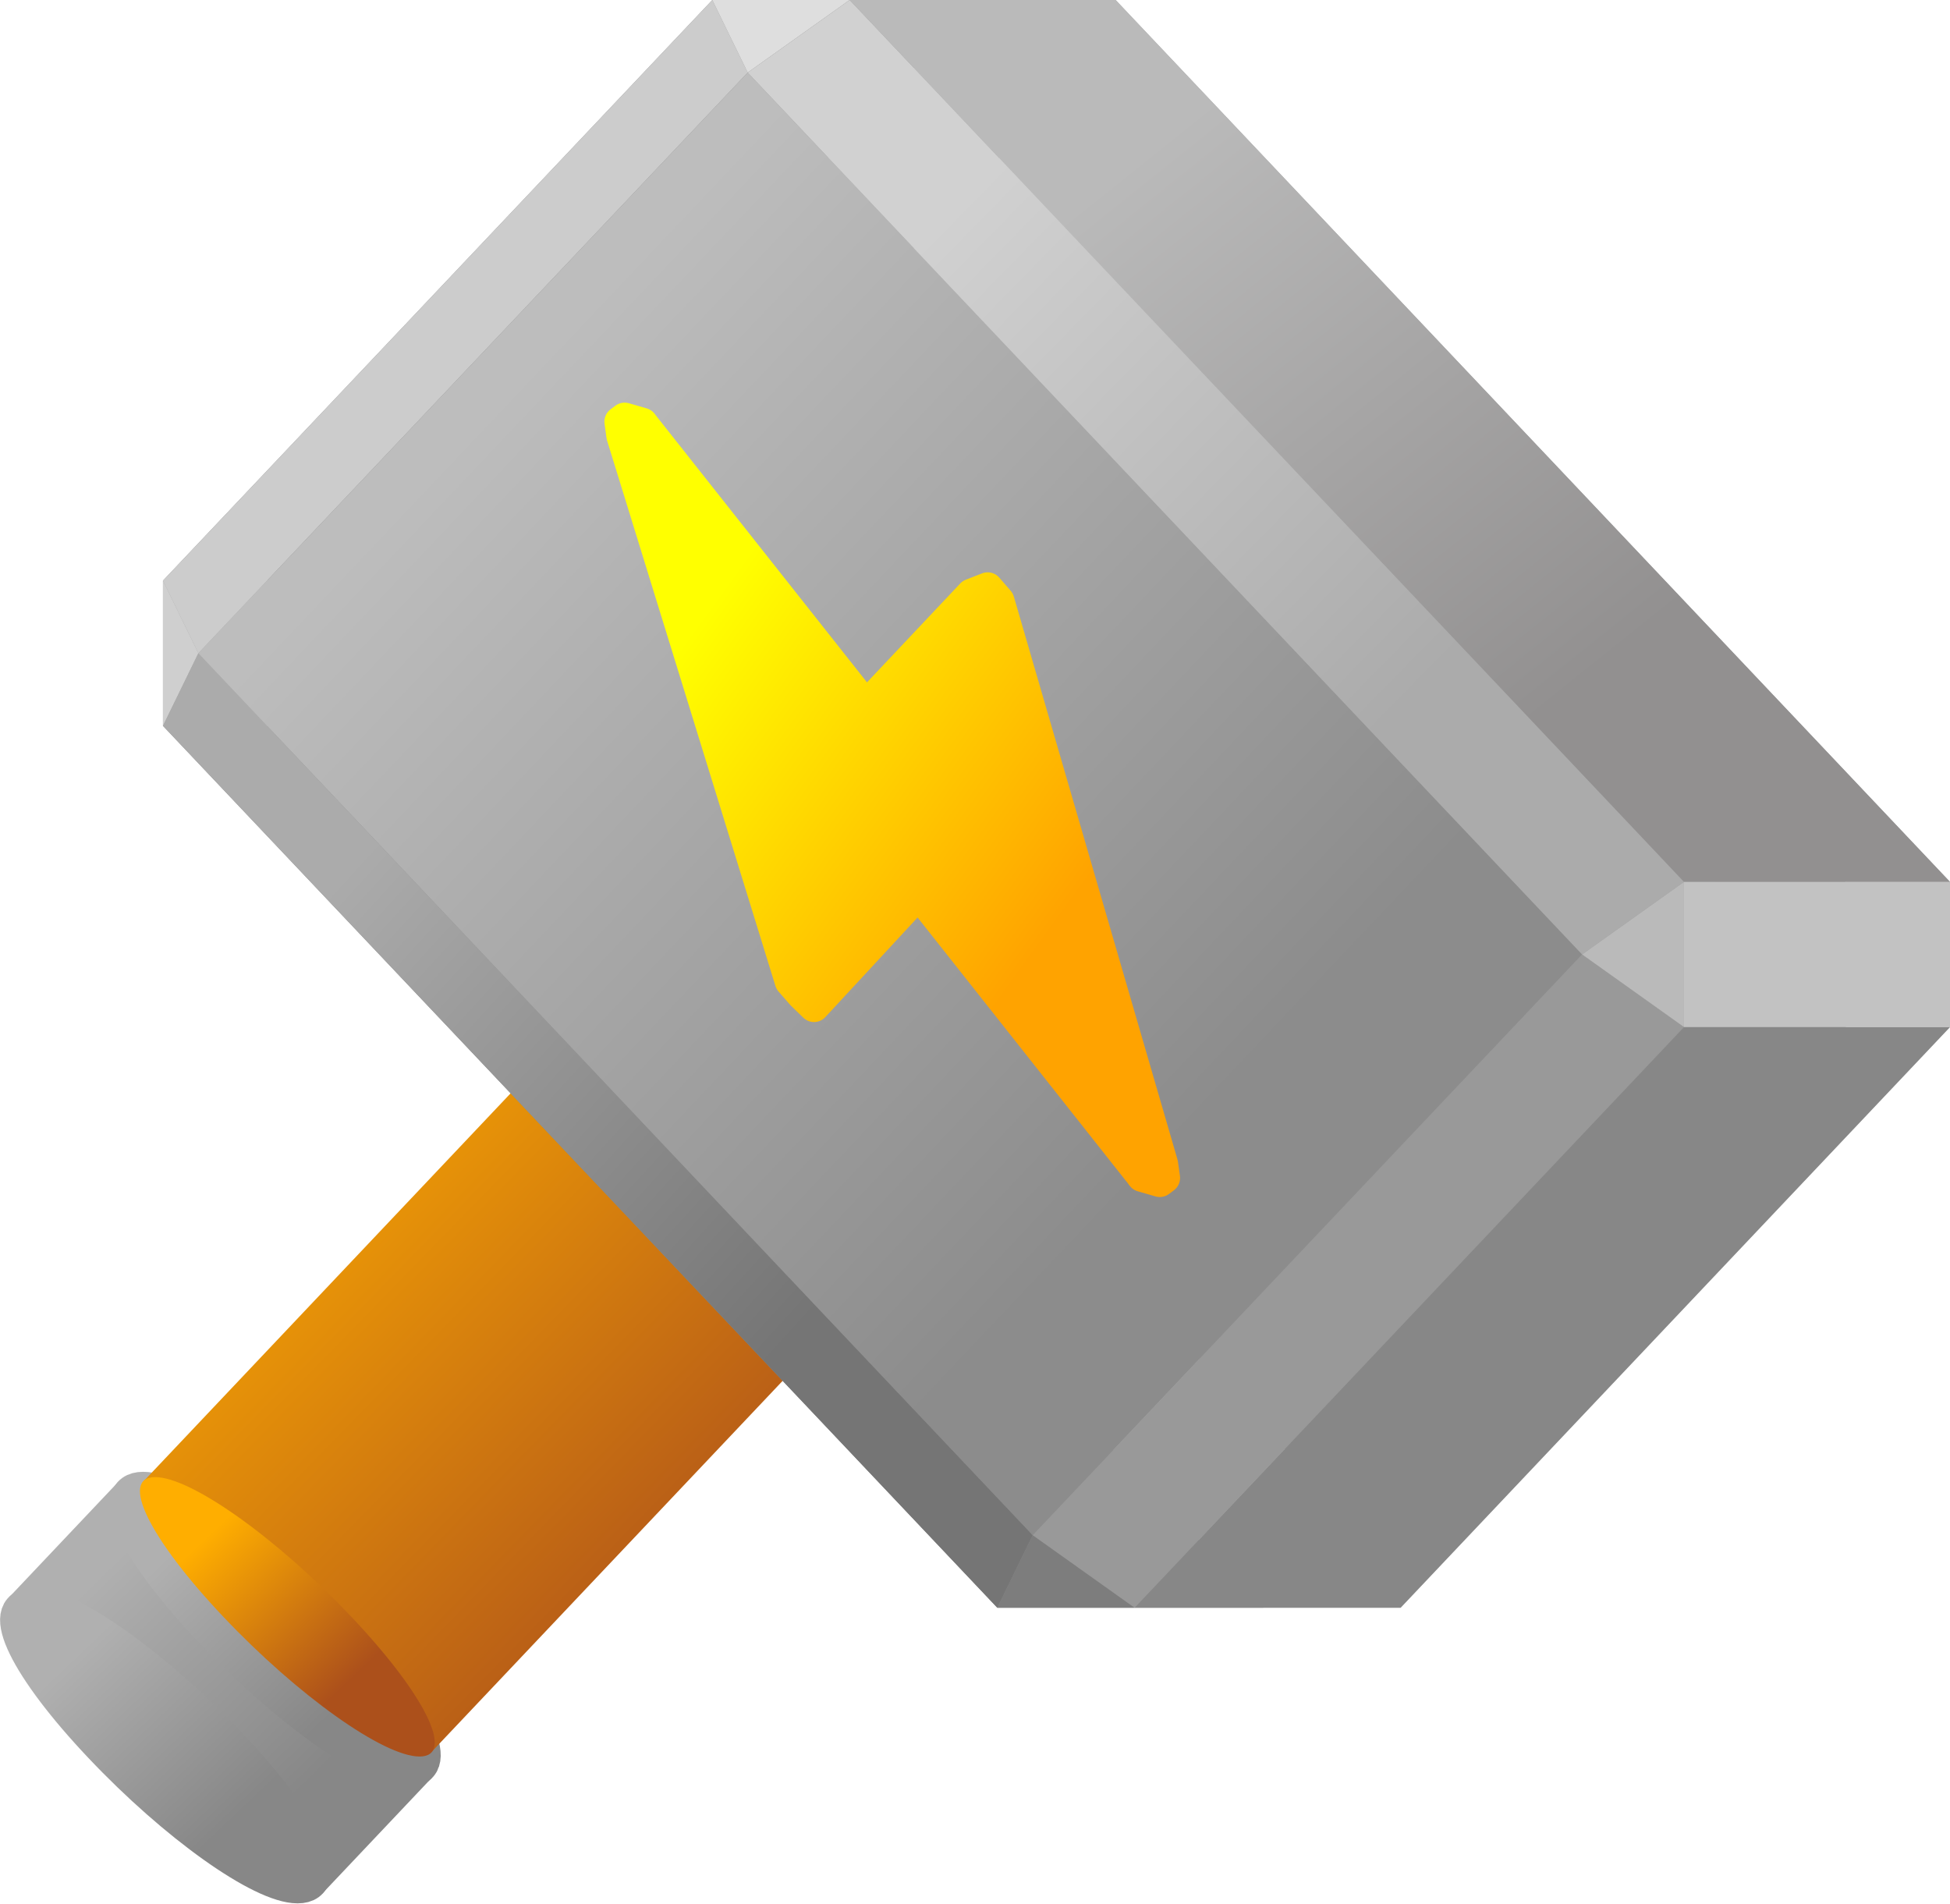
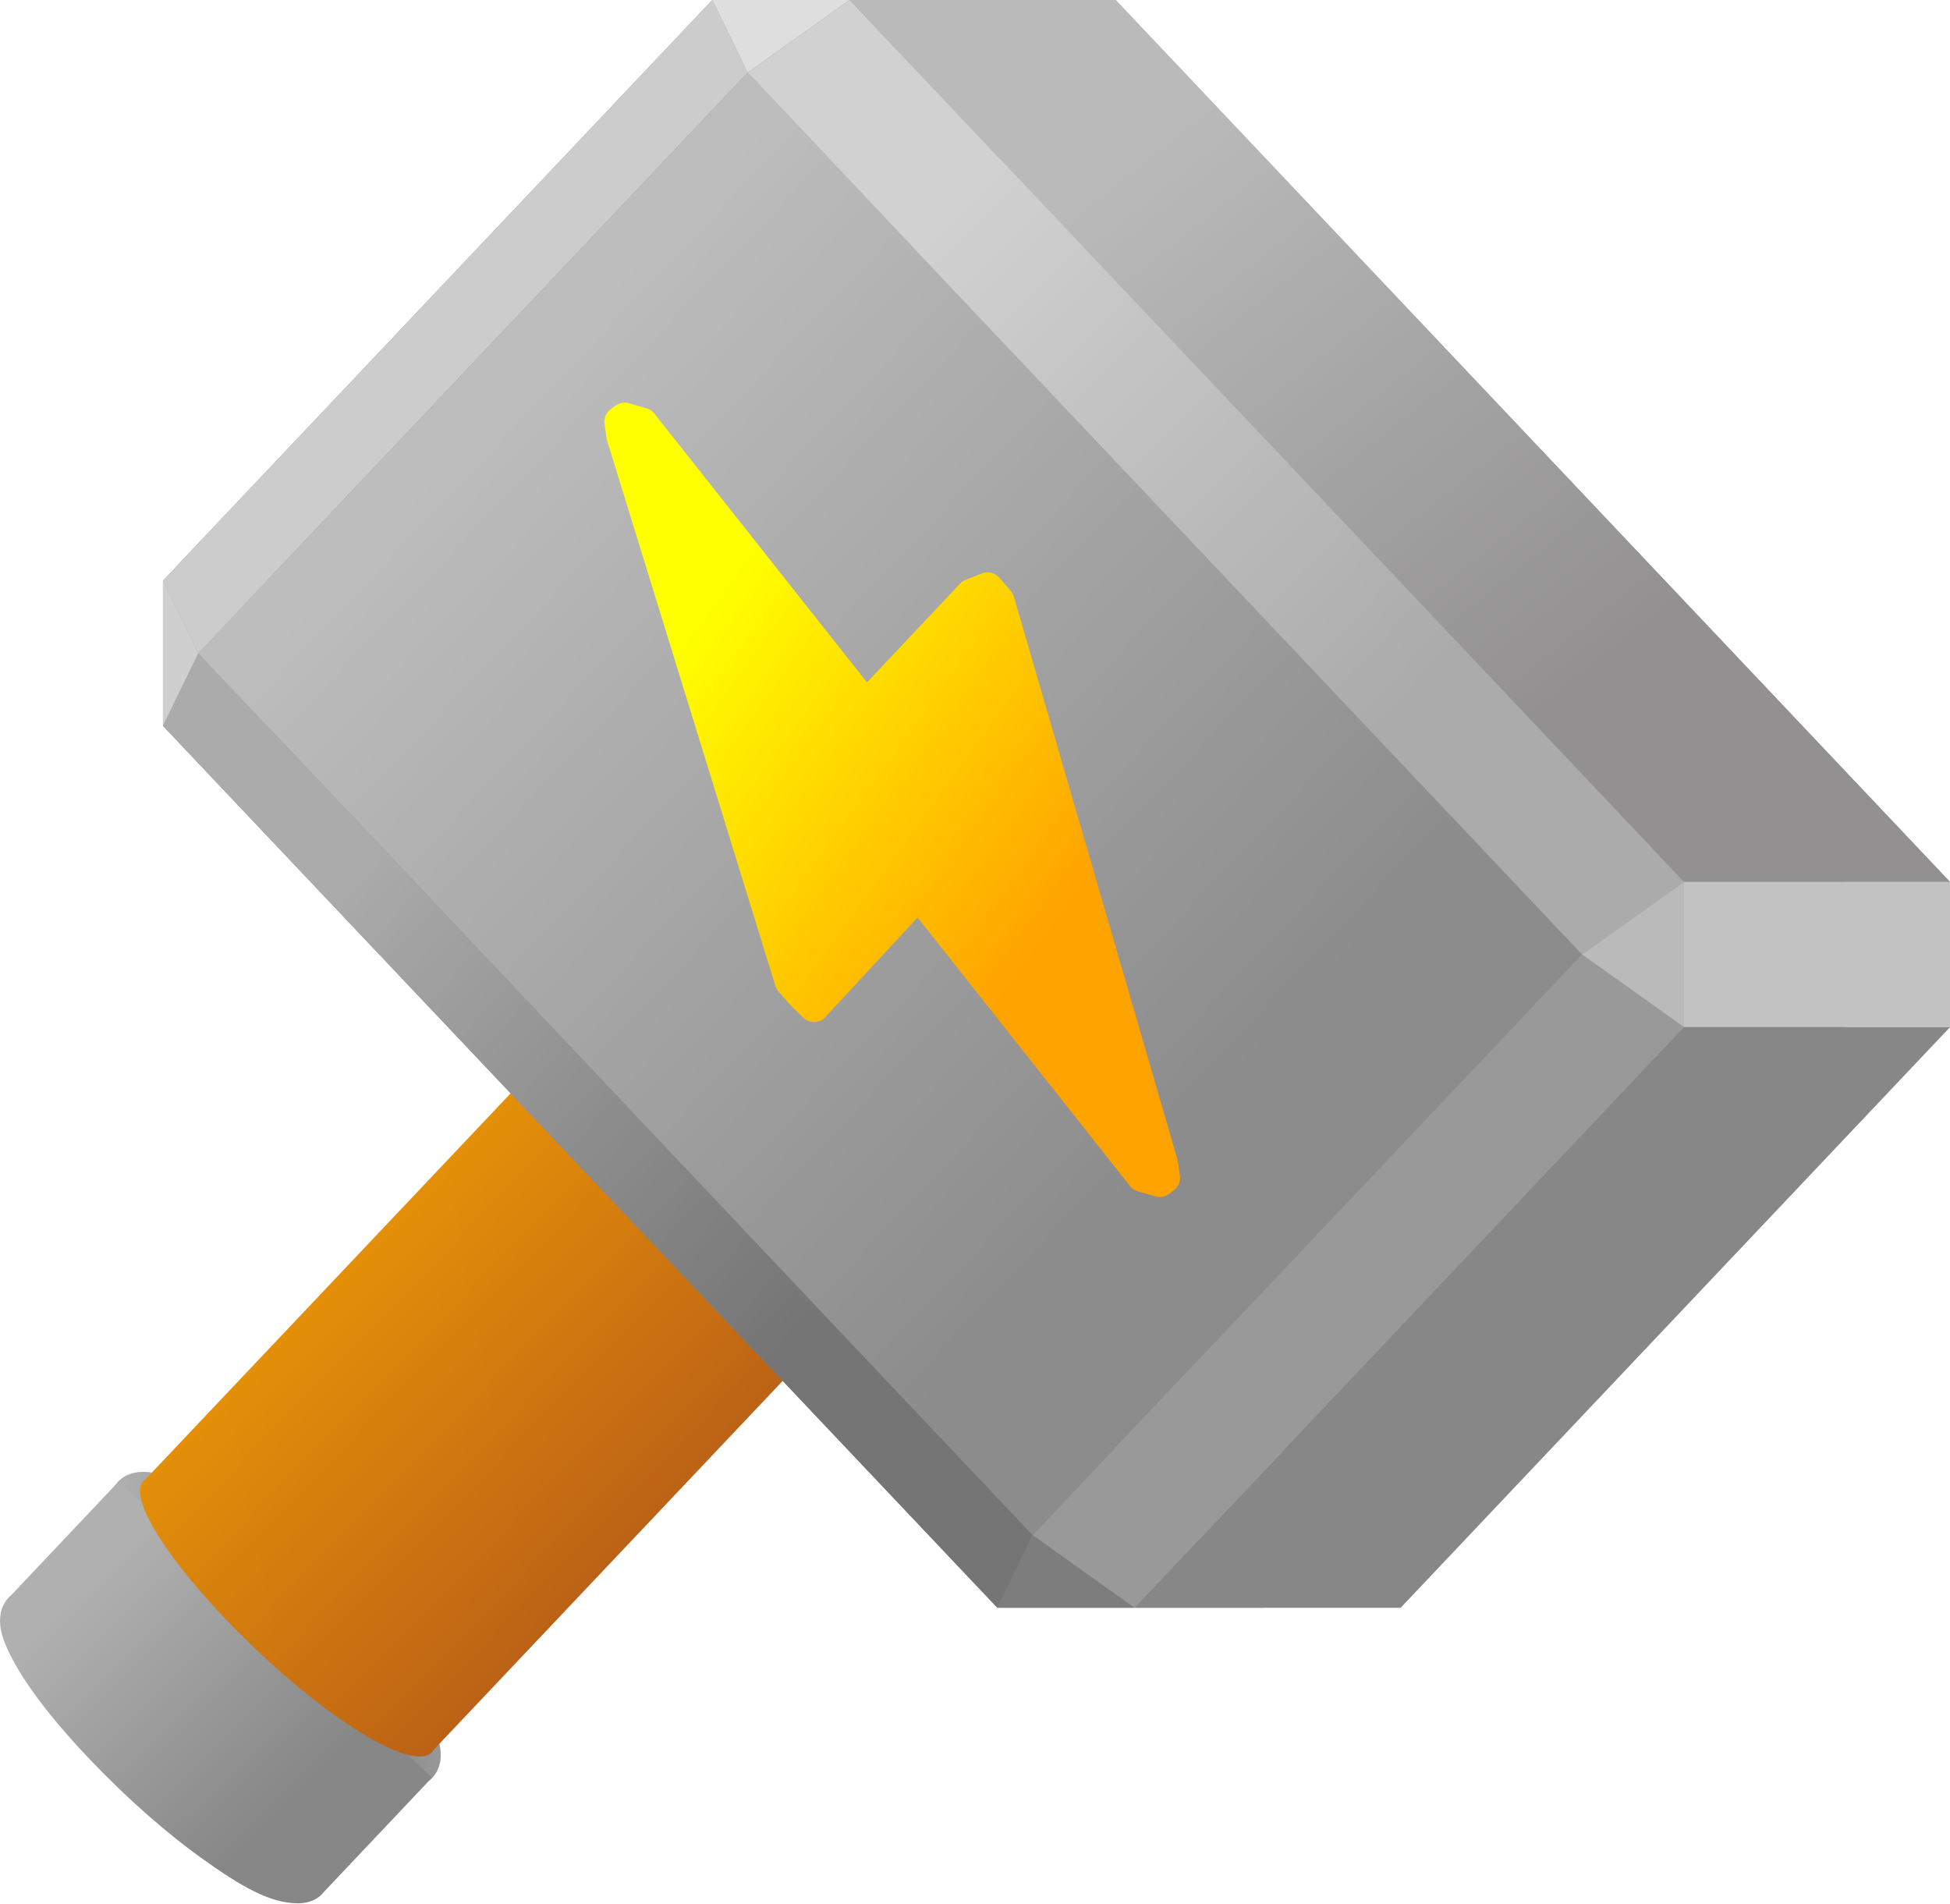
<svg xmlns="http://www.w3.org/2000/svg" xmlns:xlink="http://www.w3.org/1999/xlink" class="hammer" width="37.993" height="37.084" version="1.1" viewBox="-50 -50 37.993 37.084">
  <defs>
    <linearGradient id="gradient-dynamic-0" x1="2.381" x2="21.574" y1="-25.393" y2="-6.201" gradientTransform="scale(1.117 .89523)" gradientUnits="userSpaceOnUse">
      <stop stop-color="#bababa" offset=".22" />
      <stop stop-color="#929090" offset=".72" />
    </linearGradient>
    <linearGradient id="gradient-dynamic-1" y2="1">
      <stop stop-color="#bdbdbd" offset=".22" />
      <stop stop-color="#8c8c8c" offset=".72" />
    </linearGradient>
    <linearGradient id="gradient-dynamic-2" x1="-2.488" x2="10.687" y1="-12.674" y2=".501" gradientTransform="scale(.85129 1.1747)" gradientUnits="userSpaceOnUse">
      <stop stop-color="#ff0" offset=".22" />
      <stop stop-color="#ffa300" offset=".72" />
    </linearGradient>
    <linearGradient id="gradient-dynamic-3" x1=".681" x2="19.099" y1="-22.516" y2="-4.097" gradientTransform="scale(.99044 1.0097)" gradientUnits="userSpaceOnUse">
      <stop stop-color="#d1d1d1" offset=".22" />
      <stop stop-color="#ababab" offset=".72" />
    </linearGradient>
    <linearGradient id="gradient-dynamic-4" x1="-11.229" x2="6.523" y1="-9.552" y2="8.201" gradientTransform="scale(.95458 1.0476)" gradientUnits="userSpaceOnUse">
      <stop stop-color="#ababab" offset=".22" />
      <stop stop-color="#757575" offset=".72" />
    </linearGradient>
-     <linearGradient id="gradient-dynamic-5" y2="1">
+     <linearGradient id="linearGradient340" x1="-3.651" x2="24.067" y1="-20.736" y2="6.981" gradientTransform="scale(.97268 1.0281)" gradientUnits="userSpaceOnUse" xlink:href="#gradient-dynamic-1" />
+     <linearGradient id="linearGradient352" x1="-10.311" x2="17.407" y1="-20.736" y2="6.981" gradientTransform="scale(.97268 1.0281)" gradientUnits="userSpaceOnUse" xlink:href="#gradient-dynamic-1" />
+     <linearGradient id="linearGradient1919" x1="-47.726" x2="-41.278" y1="-15.874" y2="-15.874" gradientUnits="userSpaceOnUse">
+       <stop stop-color="#b0b0b0" offset="0" />
+       <stop stop-color="#848484" offset=".73" />
+       <stop stop-color="#979797" offset="1" />
+     </linearGradient>
+     <linearGradient id="linearGradient347-5" x1="-15.266" x2="-7.127" y1="8.069" y2="16.208" gradientTransform="matrix(1.0128 0 0 .98737 -34.233 -26.728)" gradientUnits="userSpaceOnUse">
+       <stop stop-color="#b0b0b0" offset=".22" />
+       <stop stop-color="#878787" offset=".72" />
+     </linearGradient>
+     <linearGradient id="linearGradient357-9" x1="-13.018" x2="9.624" y1="-9.578" y2="13.064" gradientTransform="matrix(.98572 0 0 1.0145 -34.233 -26.728)" gradientUnits="userSpaceOnUse">
      <stop stop-color="#ffae00" offset=".22" />
      <stop stop-color="#ac501b" offset=".72" />
    </linearGradient>
-     <linearGradient id="gradient-dynamic-6" y2="1">
-       <stop stop-color="#b0b0b0" offset=".22" />
-       <stop stop-color="#878787" offset=".72" />
-     </linearGradient>
-     <linearGradient id="linearGradient1313" x1="-3.651" x2="24.067" y1="-20.736" y2="6.981" gradientTransform="scale(.97268 1.0281)" gradientUnits="userSpaceOnUse" xlink:href="#gradient-dynamic-1" />
-     <linearGradient id="linearGradient1315" x1="-13.547" x2="-5.41" y1="6.208" y2="14.346" gradientTransform="scale(1.0128 .98736)" gradientUnits="userSpaceOnUse" xlink:href="#gradient-dynamic-6" />
-     <linearGradient id="linearGradient1317" x1="-13.563" x2="-7.268" y1="8.406" y2="14.701" gradientTransform="scale(1.0244 .97617)" gradientUnits="userSpaceOnUse" xlink:href="#gradient-dynamic-6" />
-     <linearGradient id="linearGradient1321" x1="-11.474" x2="-5.178" y1="6.088" y2="12.383" gradientTransform="scale(1.0244 .97615)" gradientUnits="userSpaceOnUse" xlink:href="#gradient-dynamic-6" />
-     <linearGradient id="linearGradient1325" x1="-11.24" x2="9.613" y1="-9.589" y2="11.264" gradientTransform="scale(.98684 1.0133)" gradientUnits="userSpaceOnUse" xlink:href="#gradient-dynamic-5" />
-     <linearGradient id="linearGradient1327" x1="-10.871" x2="-5.279" y1="6.211" y2="11.803" gradientTransform="scale(1.0272 .97349)" gradientUnits="userSpaceOnUse" xlink:href="#gradient-dynamic-5" />
-     <linearGradient id="linearGradient1329" x1="3.716" x2="9.309" y1="-10.06" y2="-4.468" gradientTransform="scale(1.0273 .97347)" gradientUnits="userSpaceOnUse" xlink:href="#gradient-dynamic-5" />
-     <linearGradient id="linearGradient1331" x1="-10.311" x2="17.407" y1="-20.736" y2="6.981" gradientTransform="scale(.97268 1.0281)" gradientUnits="userSpaceOnUse" xlink:href="#gradient-dynamic-1" />
  </defs>
+   <g transform="translate(-.13251 -2.378)">
+     <path d="m-44.502-15.874-2.141 2.263" color="#000000" stroke-width="8.4" style="-inkscape-stroke:none" />
+     <path d="m-45.749-15.874c1.449 1.531 3.121 2.722 3.823 2.722 0.701 0 0.12-1.191-1.329-2.722s-3.121-2.722-3.822-2.722c-0.702 0-0.121 1.191 1.328 2.722" fill="none" stroke="url(#linearGradient1919)" stroke-linecap="round" stroke-linejoin="round" stroke-width=".7" />
+     <path d="m-47.552-18.761-2.092 2.213c-0.117 0.094-0.19 0.238-0.211 0.369-0.043 0.274 0.045 0.51 0.18 0.785 0.268 0.55 0.792 1.242 1.531 2.023 0.74 0.781 1.532 1.475 2.242 1.98 0.71 0.505 1.287 0.852 1.836 0.852 0.137 0 0.283-0.03 0.41-0.123 0.04-0.03 0.075-0.066 0.105-0.105l2.1-2.221z" color="#000000" fill="url(#linearGradient347-5)" style="-inkscape-stroke:none" />
+     <path d="m-30.339-36.445-16.697 17.648c-0.359 0.236 0.242 1.323 1.522 2.676 1.449 1.531 3.122 2.721 3.824 2.721 0.131 0 0.218-0.041 0.262-0.119l16.684-17.635z" color="#000000" fill="url(#linearGradient357-9)" style="-inkscape-stroke:none" />
+   </g>
  <g transform="translate(-36.106 -27.267)">
    <g stroke-linecap="round" stroke-linejoin="round">
      <path d="m-5.537-11.42v2.829l1.986-1.415z" fill="#7d7d7d" />
      <path d="m5.167-22.733-10.704 11.313 1.986 1.414 10.704-11.313z" fill="#999" />
      <path d="m12.705 7.177-1.986 1.414-16.256-17.182 1.986-1.415z" fill="#a6a6a6" />
-       <path d="m23.409-4.137-10.704 11.314-16.256-17.183 10.704-11.313z" fill="url(#linearGradient1313)" />
+       <path d="m23.409-4.137-10.704 11.314-16.256-17.183 10.704-11.313z" fill="url(#linearGradient340)" />
      <path d="m5.167-22.733h2.676l-0.69 1.414z" fill="#bababa" />
      <path d="m13.395 8.591h-2.676l1.986-1.414z" fill="#cfcfcf" />
      <path d="m7.843-22.733-0.69 1.414 16.256 17.182 0.69-1.414z" fill="#a6a6a6" />
    </g>
-     <path d="m-8.53 9.016-2.14 2.262" stroke="url(#linearGradient1315)" stroke-width="8.4" />
+     <path d="m-8.53 9.016-2.14 2.262" stroke="url(#linearGradient342)" stroke-width="8.4" />
    <g stroke-linecap="round" stroke-linejoin="round">
-       <path d="m-11.917 11.278c-1.449-1.531-2.03-2.722-1.329-2.722 0.702 0 2.374 1.191 3.823 2.722 1.449 1.532 2.03 2.723 1.328 2.723-0.701 0-2.374-1.191-3.822-2.723" fill="url(#linearGradient1317)" stroke="url(#linearGradient1317)" stroke-width=".7" />
-       <path d="m-9.777 9.016c1.449 1.531 3.122 2.722 3.823 2.722 0.702 0 0.12-1.191-1.328-2.722-1.449-1.532-3.122-2.723-3.823-2.723-0.702 0-0.12 1.191 1.328 2.723" fill="url(#linearGradient1321)" stroke="url(#linearGradient1321)" stroke-width=".7" />
+       <path d="m-11.917 11.278c-1.449-1.531-2.03-2.722-1.329-2.722 0.702 0 2.374 1.191 3.823 2.722 1.449 1.532 2.03 2.723 1.328 2.723-0.701 0-2.374-1.191-3.822-2.723" fill="url(#linearGradient344)" stroke="url(#linearGradient344)" stroke-width=".7" />
+       <path d="m-9.777 9.016c1.449 1.531 3.122 2.722 3.823 2.722 0.702 0 0.12-1.191-1.328-2.722-1.449-1.532-3.122-2.723-3.823-2.723-0.702 0-0.12 1.191 1.328 2.723" fill="url(#linearGradient348)" stroke="url(#linearGradient348)" stroke-width=".7" />
      <path d="m24.099-2.722-10.704 11.313-0.69-1.414 10.704-11.314z" fill="#ccc" />
      <path d="m-10.719-11.42h5.182v2.829h-5.182z" fill="#a6a6a6" />
      <path d="m24.099-2.722v-2.829l-0.69 1.414z" fill="#dedede" />
      <path d="m-10.719-11.42h5.182l10.704-11.313h-5.183z" fill="#878787" />
    </g>
-     <path d="m6.69-7.071-14.985 15.839" stroke="url(#linearGradient1325)" stroke-width="7.7" />
    <g stroke-linecap="round" stroke-linejoin="round">
-       <path d="m-9.542 8.768c-1.449-1.531-2.03-2.722-1.329-2.722 0.702 0 2.374 1.191 3.823 2.722 1.448 1.531 2.03 2.722 1.328 2.722-0.701 0-2.374-1.191-3.822-2.722" fill="url(#linearGradient1327)" />
-       <path d="m5.443-7.071c1.449 1.531 3.121 2.722 3.822 2.722 0.702 0 0.121-1.191-1.328-2.722s-3.121-2.722-3.823-2.722c-0.701 0-0.12 1.191 1.329 2.722" fill="url(#linearGradient1329)" />
      <path d="m10.719 8.591h-5.182l-16.256-17.182h5.182z" fill="#878787" />
      <path d="m-0.016-22.733h7.859-5.183z" fill="#c2c2c2" />
      <path d="m13.395 8.591h-7.858 5.182z" fill="#a6a6a6" />
      <path d="m24.099-5.551h-5.183l-16.256-17.182h5.183z" fill="url(#gradient-dynamic-0)" />
      <path d="m13.395 8.591h-5.182l10.703-11.313h5.183z" fill="#878787" />
      <path d="m-10.719-11.42v2.829l0.69-1.415z" fill="#cfcfcf" />
      <path d="m24.099-2.722h-5.183v-2.829h5.183z" fill="#c2c2c2" />
      <path d="m-0.016-22.733-10.703 11.313 0.69 1.414 10.703-11.313z" fill="#ccc" />
      <path d="m-10.029-10.006-0.69 1.415 16.256 17.182 0.69-1.414z" fill="url(#gradient-dynamic-4)" />
      <path d="m-0.016-22.733h2.676l-1.986 1.414z" fill="#dedede" />
      <path d="m8.213 8.591h-2.676l0.69-1.414z" fill="#7d7d7d" />
-       <path d="m0.674-21.319-10.703 11.313 16.256 17.183 10.704-11.314z" fill="url(#linearGradient1331)" />
+       <path d="m0.674-21.319-10.703 11.313 16.256 17.183 10.704-11.314z" fill="url(#linearGradient352)" />
      <path d="m5.033-11.159-2.055 2.179-4.276-5.406-1e-3 1e-3 -0.078-0.103-0.347-0.1-0.094 0.07 0.038 0.278 3.281 10.629 0.223 0.255 0.242 0.236 2.036-2.198 4.276 5.406 1e-3 -2e-3 0.077 0.103 0.347 0.1 0.095-0.071-0.039-0.277-3.188-10.967-0.222-0.256z" fill="url(#gradient-dynamic-2)" stroke="url(#gradient-dynamic-2)" stroke-width=".6" />
      <path d="m18.916-5.551-1.985 1.414-16.257-17.182 1.986-1.414z" fill="url(#gradient-dynamic-3)" />
      <path d="m18.916-2.722-10.703 11.313-1.986-1.414 10.704-11.314z" fill="#999" />
      <path d="m18.916-2.722v-2.829l-1.985 1.414z" fill="#bababa" />
    </g>
  </g>
</svg>
